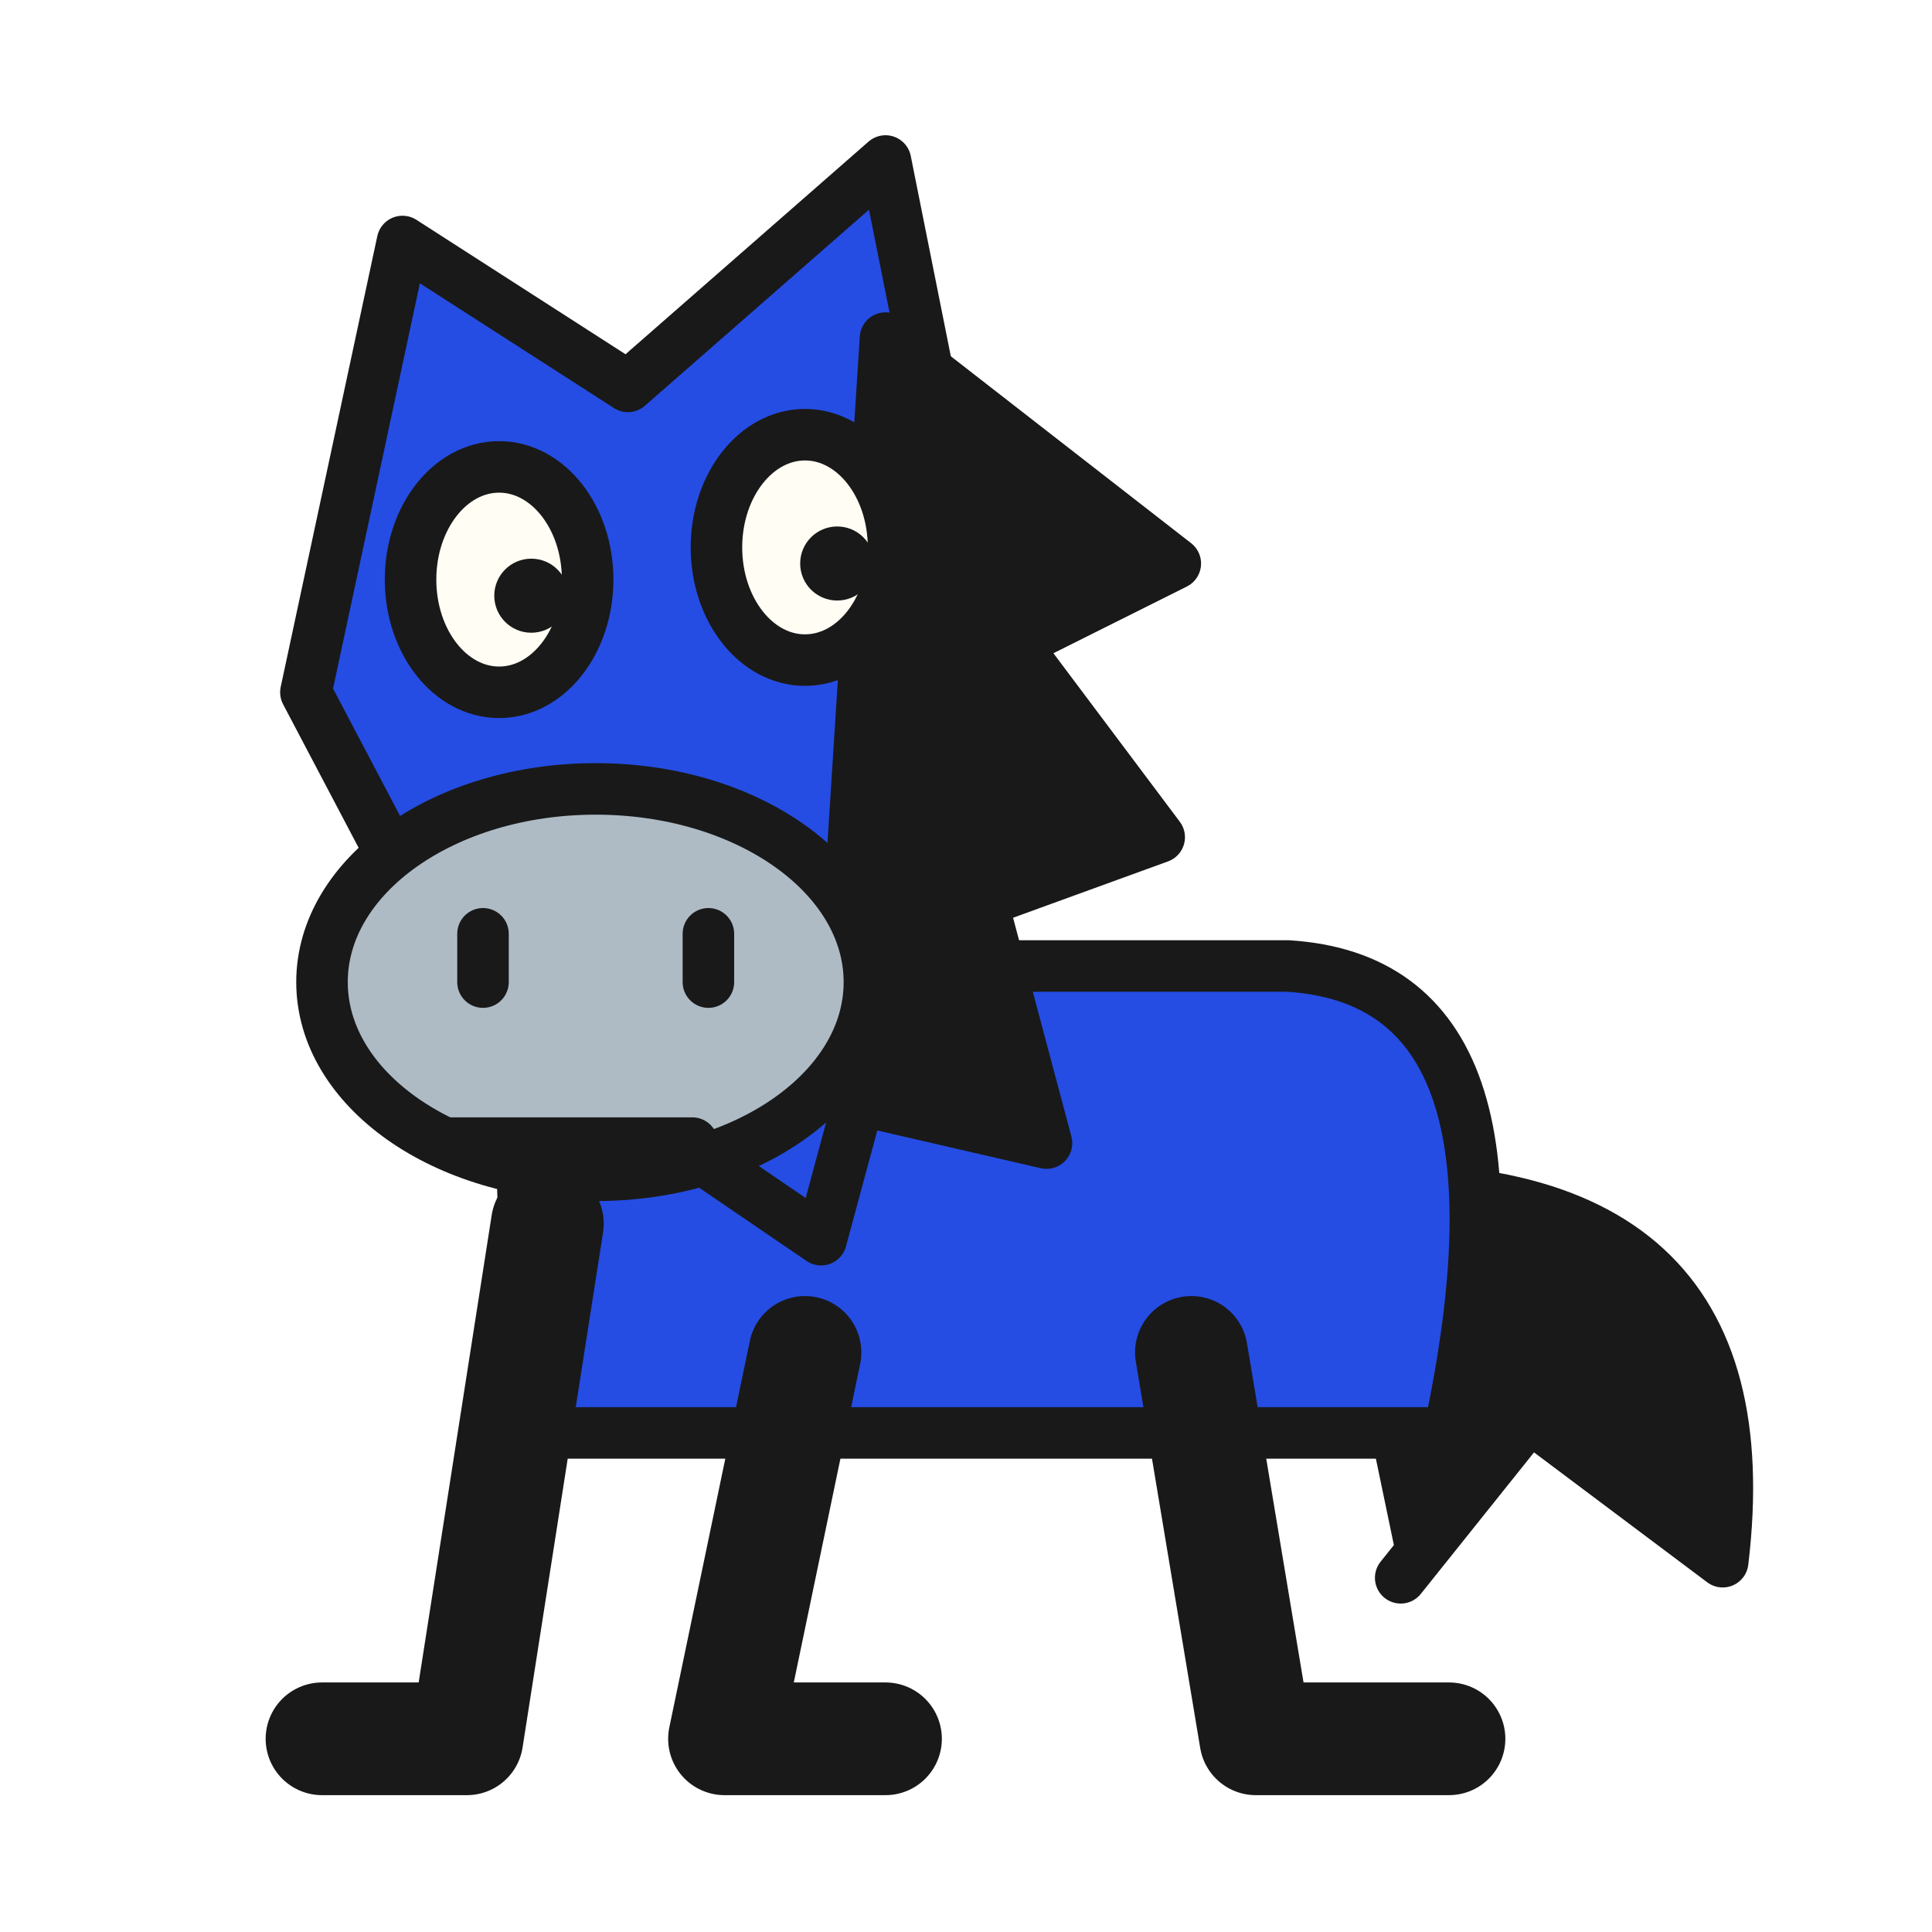
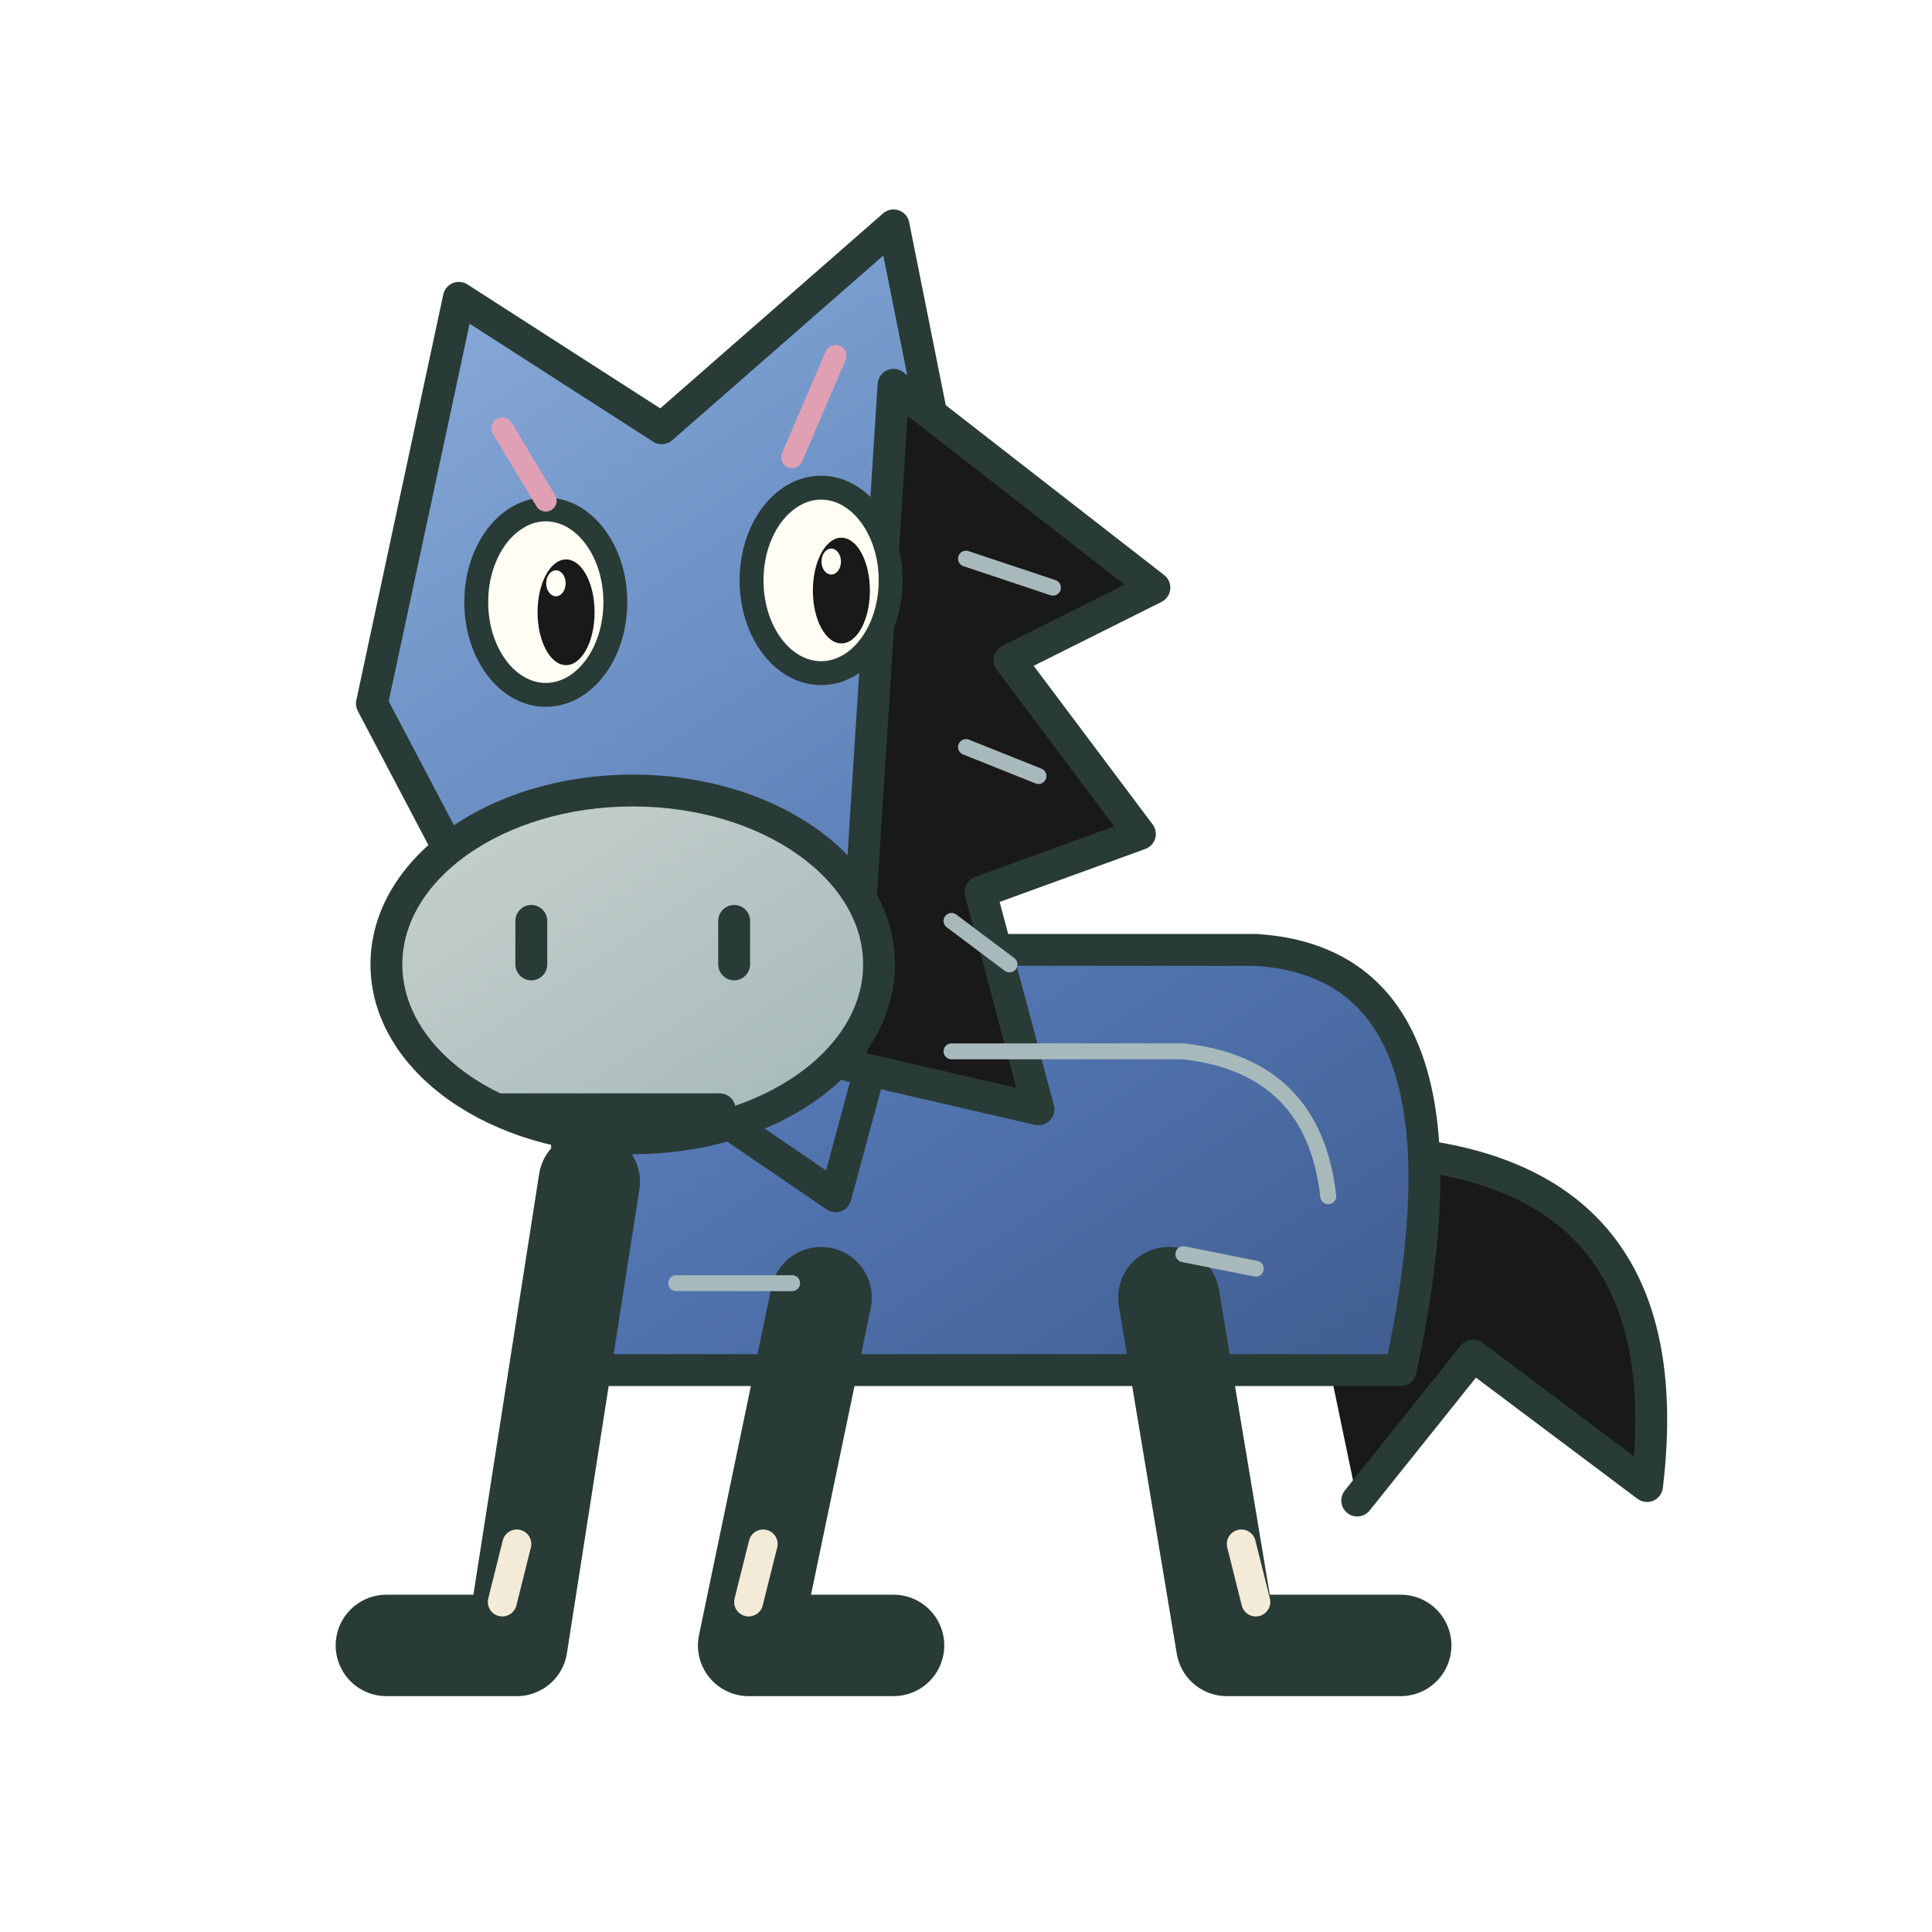
- <svg xmlns="http://www.w3.org/2000/svg" width="120" height="120" class="avatar fan-avatar " viewBox="0 0 120 120" fill="none" stroke="#191919" stroke-width="3.2" stroke-linecap="round" stroke-linejoin="round" aria-hidden="true">
-   <path d="M82 74q28-2 25 23L95 88l-8 10" fill="#191919" />
-   <path d="M32 60h48q16 1 10 29H33z" fill="#254de4" />
-   <path d="M34 76 29 108h-9m30-24-5 24h10m19-24 4 24h12" fill="none" stroke-width="7" />
-   <path d="M29 62 19 43l6-28 14 9 16-14 6 30-10 37z" fill="#254de4" />
-   <path d="m55 21 18 14-10 5 9 12-11 4 4 15-13-3z" fill="#191919" />
-   <g fill="#fffdf4">
-     <ellipse cx="31" cy="36" rx="5.5" ry="7" />
-     <ellipse cx="50" cy="34" rx="5.5" ry="7" />
-     <g fill="#191919" stroke="none">
-       <circle cx="33" cy="37" r="2.3" />
-       <circle cx="52" cy="35" r="2.3" />
+ <svg xmlns="http://www.w3.org/2000/svg" width="120" height="120" class="avatar fan-avatar " viewBox="0 0 120 120" fill="none" stroke="#293b36" stroke-width="2.2" stroke-linecap="round" stroke-linejoin="round" aria-hidden="true">
+   <defs>
+     <linearGradient id="p-_R_0_-254de4" x1="22" y1="12" x2="88" y2="112" gradientUnits="userSpaceOnUse">
+       <stop stop-color="#89acda" />
+       <stop offset=".55" stop-color="#5275b1" />
+       <stop offset="1" stop-color="#385180" />
+     </linearGradient>
+     <linearGradient id="p-_R_0_-aebbc5" x1="22" y1="12" x2="88" y2="112" gradientUnits="userSpaceOnUse">
+       <stop stop-color="#e2e6df" />
+       <stop offset=".55" stop-color="#a7b9ba" />
+       <stop offset="1" stop-color="#6c898e" />
+     </linearGradient>
+   </defs>
+   <g data-portrait-drawing="" transform="translate(6 5) scale(.9)">
+     <path d="M82 74q28-2 25 23L95 88l-8 10" fill="#191919" />
+     <path d="M32 60h48q16 1 10 29H33z" fill="url(#p-_R_0_-254de4)" />
+     <path d="M34 76 29 108h-9m30-24-5 24h10m19-24 4 24h12" fill="none" stroke-width="7" />
+     <path d="M29 62 19 43l6-28 14 9 16-14 6 30-10 37z" fill="url(#p-_R_0_-254de4)" />
+     <path d="m55 21 18 14-10 5 9 12-11 4 4 15-13-3z" fill="#191919" />
+     <g>
+       <g>
+         <ellipse cx="31" cy="36" rx="4.8" ry="6.4" fill="#fffdf4" stroke-width="1.65" />
+         <ellipse cx="32.4" cy="36.7" rx="1.968" ry="3.648" fill="#191919" stroke="none" />
+         <ellipse cx="31.7" cy="34.7" rx="0.672" ry="0.896" fill="#fffdf4" stroke="none" />
+         <path d="M27.544 31.84q3.36-3.84 6.72-.5" fill="none" stroke-width="1.1" opacity=".45" />
+       </g>
+       <g>
+         <ellipse cx="50" cy="34.5" rx="4.8" ry="6.4" fill="#fffdf4" stroke-width="1.65" />
+         <ellipse cx="51.4" cy="35.2" rx="1.968" ry="3.648" fill="#191919" stroke="none" />
+         <ellipse cx="50.7" cy="33.2" rx="0.672" ry="0.896" fill="#fffdf4" stroke="none" />
+         <path d="M46.544 30.34q3.36-3.84 6.72-.5" fill="none" stroke-width="1.1" opacity=".45" />
+       </g>
    </g>
+     <ellipse cx="37" cy="61" rx="17" ry="12" fill="url(#p-_R_0_-aebbc5)" />
+     <path d="M30 58v3m14-3v3m-16 10h15" />
+     <path d="m60 33 6 2m-6 11 5 2m-6 10 4 3M59 67h16q9 1 10 10m-45 6h8m27-2 5 1" fill="none" stroke="#a7b9ba" stroke-width="1.1" />
+     <path d="m29 101-1 4m18-4-1 4m34-4 1 4" fill="none" stroke="#f3ebd8" stroke-width="2" />
+     <path d="m28 24 3 5m17-3 3-7" fill="none" stroke="#dfa0b4" stroke-width="1.5" />
  </g>
-   <ellipse cx="37" cy="61" rx="17" ry="12" fill="#aebbc5" />
-   <path d="M30 58v3m14-3v3m-16 10h15" />
</svg>
